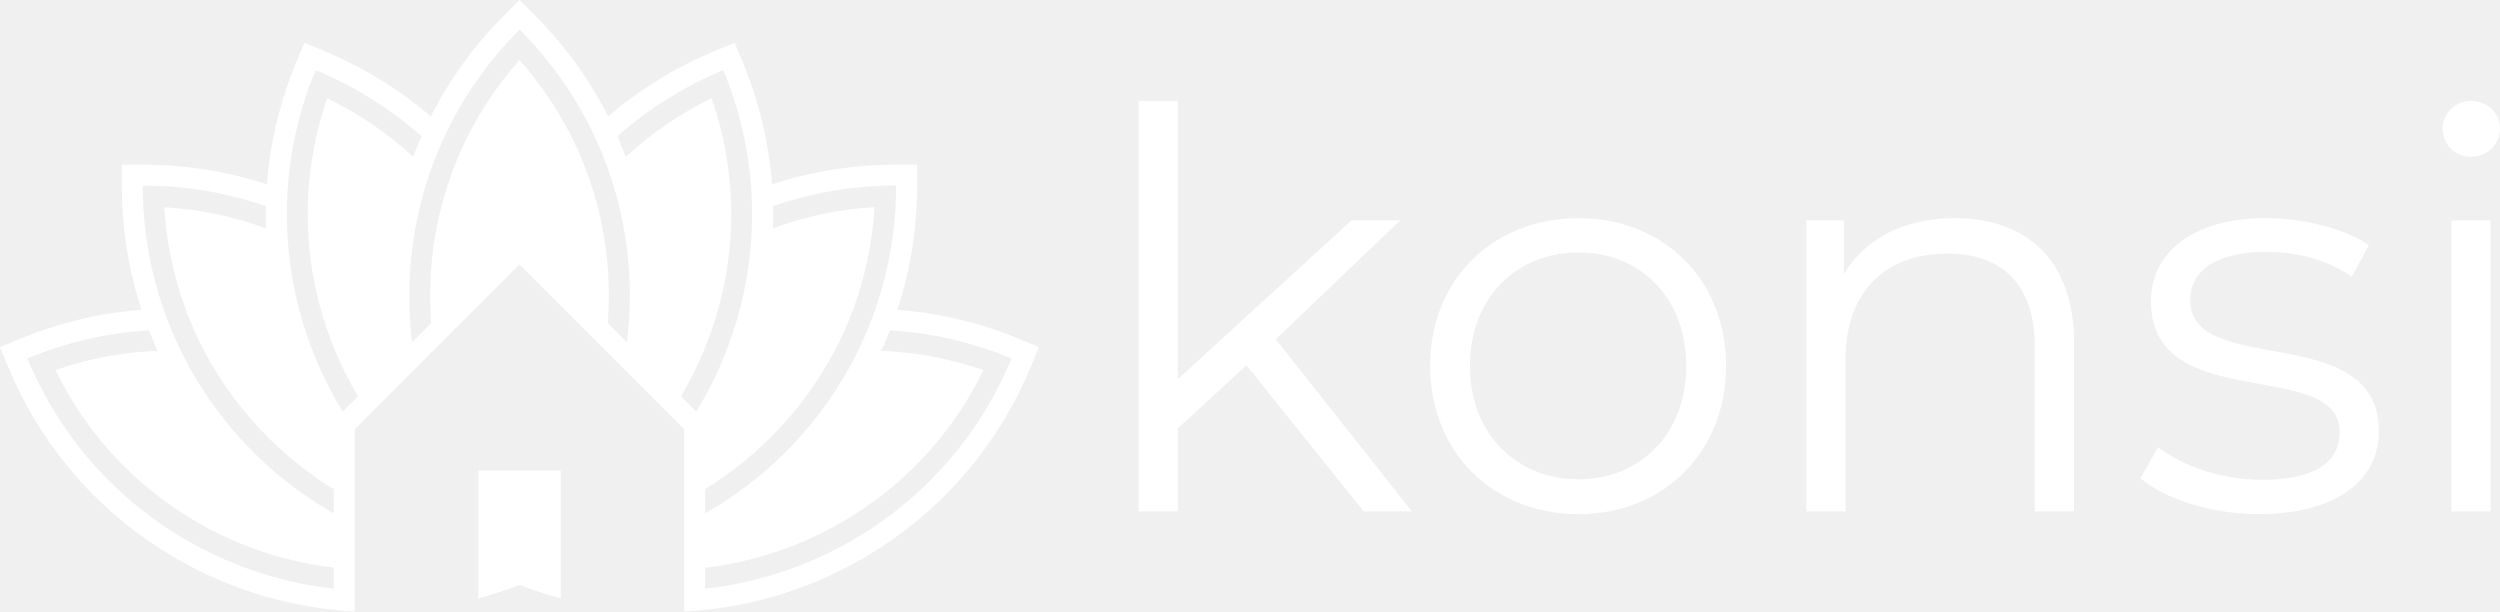
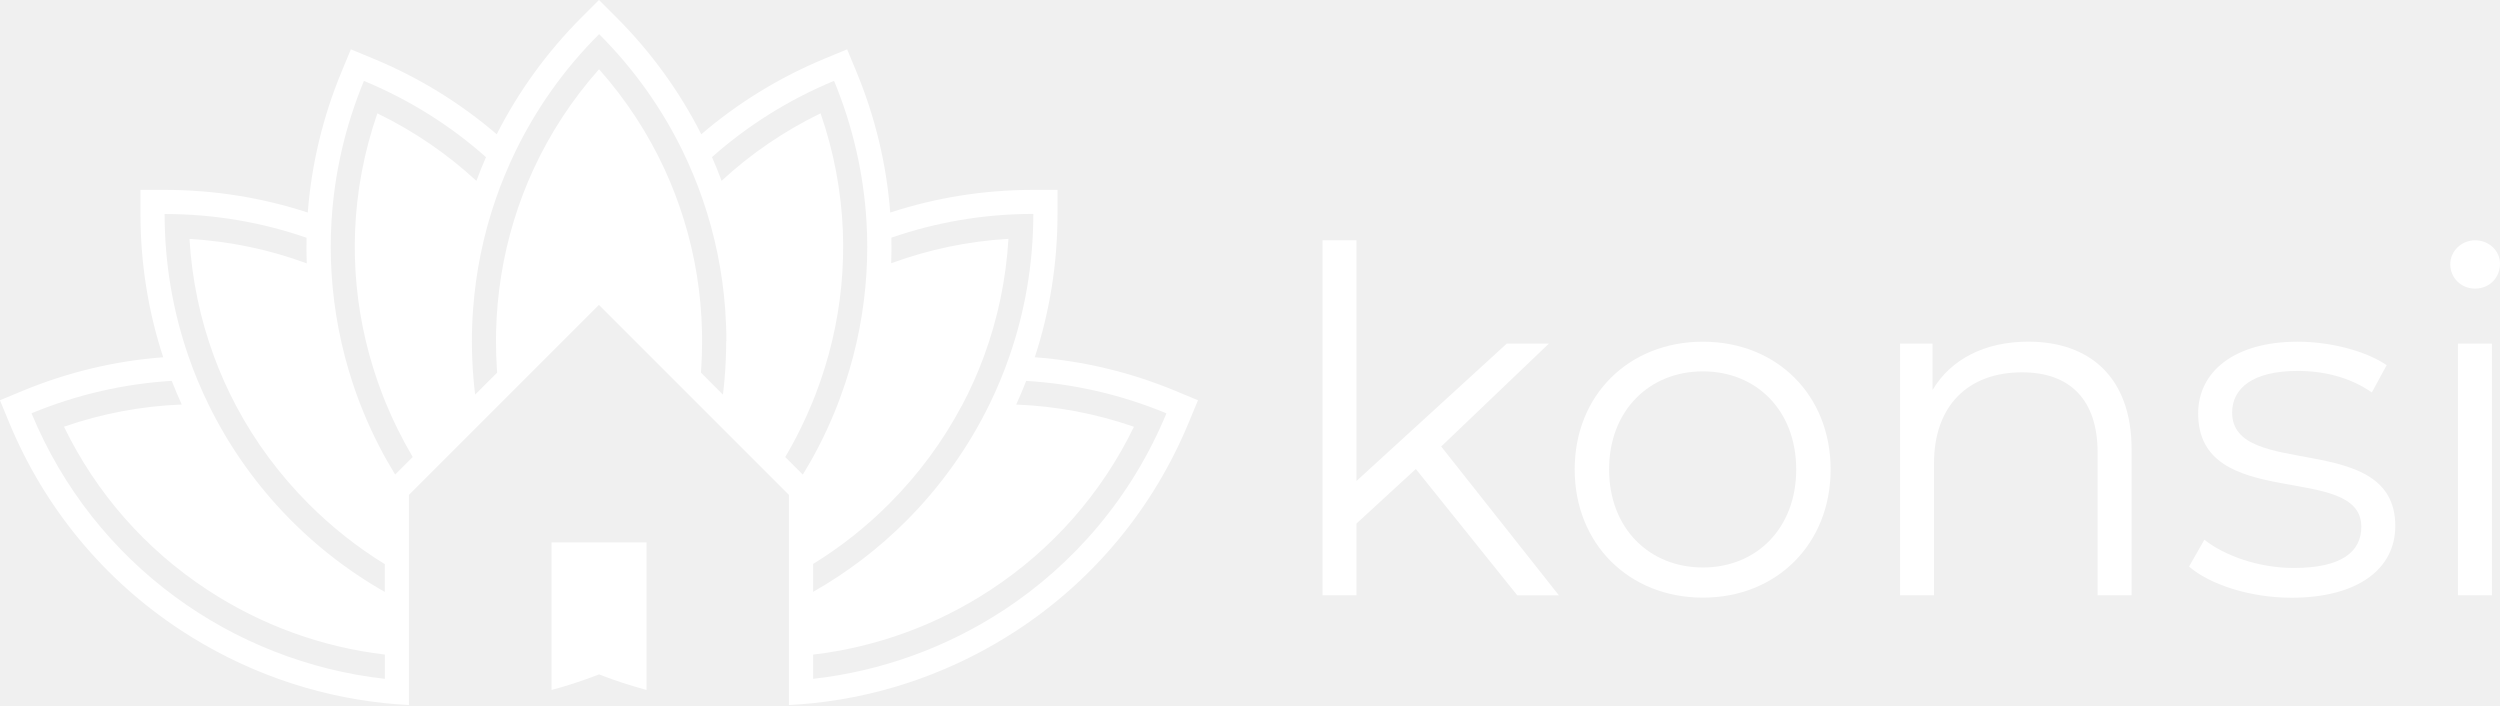
- <svg xmlns="http://www.w3.org/2000/svg" id="Layer_2" data-name="Layer 2" viewBox="0 0 594.69 145.45">
+ <svg xmlns="http://www.w3.org/2000/svg" id="Layer_2" data-name="Layer 2" viewBox="0 0 515.74 145.45">
  <g id="konsi-logo">
    <g>
-       <path d="M242.55,80.66c-9.36-3.88-19.12-6.21-29.08-6.96,3.09-9.41,4.69-19.36,4.69-29.55v-4.98h-4.98c-10.19,0-20.13,1.6-29.53,4.68-.75-9.87-3.08-19.66-6.98-29.07l-1.91-4.6-4.6,1.9c-9.41,3.9-17.98,9.18-25.49,15.62-4.47-8.83-10.37-16.99-17.58-24.19l-3.52-3.52-3.52,3.52c-7.2,7.2-13.1,15.36-17.58,24.19-7.51-6.45-16.08-11.73-25.49-15.62l-4.6-1.9-1.91,4.6c-3.9,9.41-6.22,19.21-6.98,29.07-9.41-3.08-19.35-4.68-29.53-4.68h-4.98v4.98c0,10.19,1.6,20.14,4.69,29.55-9.96,.75-19.72,3.08-29.08,6.96l-4.6,1.91,1.9,4.6c7.3,17.63,19.56,32.45,35.45,42.87,12.72,8.33,27.09,13.45,42.04,15.02,1.65,.17,3.31,.3,4.98,.39v-43.35l11.18-11.18,3.42-3.42,3.48-3.48,.81-.81,2.74-2.74,3.57-3.57,6.91-6.91,2.61-2.61,3.8-3.8,.68-.68,.68,.68,3.8,3.8,2.61,2.61,6.91,6.91,3.57,3.57,2.74,2.74,.81,.81,3.48,3.48,3.42,3.42,11.18,11.18v43.35c1.66-.09,3.33-.22,4.98-.39,14.95-1.57,29.32-6.69,42.04-15.02,15.9-10.42,28.15-25.24,35.45-42.87l1.91-4.6-4.6-1.91Zm-44.16,3.11c.91-1.7,1.75-3.43,2.53-5.19,.75-1.67,1.43-3.37,2.07-5.09,2.84-7.7,4.55-15.85,5.05-24.22-8.36,.49-16.49,2.21-24.19,5.04,.06-1.76,.08-3.52,.04-5.28,9.18-3.17,19.03-4.9,29.28-4.9,0,10.26-1.73,20.12-4.91,29.31-.58,1.68-1.2,3.33-1.88,4.96-.7,1.7-1.45,3.37-2.26,5.01-4.38,8.97-10.22,17.1-17.2,24.08-5.69,5.69-12.14,10.61-19.18,14.61v-5.76c5.62-3.45,10.88-7.59,15.66-12.38,6.05-6.05,11.08-12.86,14.98-20.21Zm-119,56.27c-31.38-3.51-59.95-23.54-72.89-54.78,9.47-3.92,19.24-6.1,28.93-6.69,.64,1.65,1.33,3.27,2.06,4.88-8.28,.32-16.42,1.85-24.29,4.58,6.66,13.72,16.82,25.29,29.61,33.67,11.09,7.27,23.58,11.8,36.58,13.33v5Zm0-17.92c-15.69-8.91-28.43-22.42-36.38-38.69h0c-.8-1.64-1.56-3.31-2.26-5.01-.68-1.63-1.31-3.28-1.88-4.96-3.18-9.18-4.91-19.04-4.91-29.31,10.25,0,20.11,1.72,29.28,4.9-.04,1.76-.02,3.52,.04,5.28-7.7-2.84-15.83-4.55-24.19-5.04,.5,8.37,2.21,16.51,5.05,24.22,.63,1.72,1.32,3.42,2.07,5.09,.78,1.76,1.63,3.49,2.53,5.19,3.9,7.35,8.93,14.16,14.98,20.21,4.78,4.78,10.04,8.92,15.66,12.38v5.76Zm-1.54-98.74c-2.74,7.91-4.28,16.09-4.6,24.28-.07,1.84-.08,3.68-.03,5.52,.05,1.91,.16,3.83,.35,5.74,.73,7.64,2.52,15.22,5.36,22.56h0c.24,.63,.49,1.25,.75,1.87,.72,1.74,1.49,3.45,2.32,5.12,.98,1.98,2.03,3.92,3.14,5.81l-3.62,3.62c-1.15-1.87-2.23-3.78-3.23-5.72-1.17-2.26-2.24-4.56-3.21-6.91-.85-2.05-1.63-4.14-2.32-6.25-2.4-7.28-3.88-14.88-4.36-22.61-.11-1.81-.17-3.64-.17-5.46s.05-3.55,.16-5.33c.58-9.69,2.76-19.45,6.69-28.93,9.47,3.92,17.92,9.28,25.18,15.73-.71,1.61-1.37,3.25-1.98,4.89-6.03-5.57-12.89-10.26-20.42-13.92Zm71.96,47.01c0,2.54-.11,5.09-.32,7.62-.1,1.14-.21,2.27-.35,3.4l-4.54-4.54c.02-.29,.04-.58,.06-.86,.12-1.86,.18-3.74,.18-5.62,0-.67,0-1.33-.02-2h0c-.18-7.87-1.43-15.57-3.69-22.91h0c-.56-1.84-1.19-3.65-1.87-5.44-.66-1.72-1.37-3.42-2.14-5.09-3.44-7.45-7.98-14.41-13.54-20.67-5.56,6.26-10.1,13.22-13.54,20.67-.77,1.67-1.49,3.37-2.14,5.09-.69,1.79-1.31,3.6-1.87,5.44-2.25,7.35-3.5,15.04-3.69,22.91-.02,.67-.02,1.33-.02,2,0,1.88,.06,3.76,.18,5.62,.02,.29,.04,.58,.06,.86l-4.54,4.54c-.14-1.13-.26-2.26-.35-3.4-.21-2.54-.32-5.08-.32-7.62h0c0-2.22,.08-4.43,.25-6.65,.56-7.65,2.11-15.24,4.63-22.57,.59-1.72,1.24-3.43,1.94-5.11,.68-1.64,1.41-3.26,2.18-4.86,4.25-8.73,9.99-16.92,17.25-24.16,7.25,7.25,13,15.43,17.25,24.16,.78,1.6,1.51,3.22,2.18,4.86,.7,1.69,1.35,3.39,1.94,5.11,2.52,7.33,4.07,14.92,4.63,22.57,.16,2.21,.25,4.43,.25,6.64h0Zm15.8,27.51l-3.62-3.62c1.12-1.89,2.17-3.82,3.14-5.81,.83-1.67,1.6-3.38,2.32-5.12,.26-.62,.51-1.24,.75-1.87h0c2.84-7.34,4.63-14.92,5.36-22.56,.18-1.91,.3-3.82,.35-5.74,.05-1.84,.04-3.68-.03-5.52-.32-8.19-1.86-16.37-4.6-24.28-7.54,3.66-14.4,8.35-20.42,13.92-.61-1.65-1.27-3.28-1.98-4.89,7.26-6.44,15.71-11.8,25.18-15.73,3.92,9.47,6.1,19.24,6.69,28.93,.11,1.78,.16,3.56,.16,5.33h0c0,1.83-.06,3.65-.17,5.47-.48,7.73-1.95,15.33-4.36,22.61-.7,2.11-1.47,4.2-2.32,6.25-.97,2.35-2.04,4.65-3.21,6.91-1,1.95-2.08,3.85-3.23,5.72Zm41.44,27.97c-11.77,7.72-25.26,12.6-39.31,14.17v-5c13-1.53,25.49-6.06,36.58-13.33,12.79-8.38,22.95-19.95,29.61-33.67-7.87-2.73-16.01-4.26-24.29-4.58,.73-1.61,1.42-3.24,2.06-4.88,9.69,.58,19.45,2.76,28.93,6.69-7.15,17.25-19.06,31.09-33.58,40.61Z" fill="#fff" />
-       <path d="M133.38,111.9v30.44c-1.67-.45-3.33-.95-4.98-1.49-.7-.23-1.39-.46-2.08-.71-.51-.18-1.02-.37-1.53-.56-.4-.15-.79-.3-1.18-.45h0s-.02,0-.03-.02c0,0-.02,0-.03,.02-.39,.15-.79,.3-1.18,.45-.51,.19-1.02,.38-1.53,.56-.69,.25-1.38,.48-2.08,.71-1.65,.55-3.31,1.04-4.98,1.49v-30.44h19.6Z" fill="#fff" />
      <g>
-         <path d="M296.5,86.9l-16.32,15v19.74h-9.34V24h9.34V90.19l41.32-37.77h11.58l-29.61,28.29,32.37,40.92h-11.45l-27.9-34.74Z" fill="#fff" />
-         <path d="M340.19,87.03c0-20.53,15-35.13,35.27-35.13s35.13,14.61,35.13,35.13-14.87,35.27-35.13,35.27-35.27-14.74-35.27-35.27Zm60.93,0c0-16.19-10.92-26.98-25.66-26.98s-25.79,10.79-25.79,26.98,11.05,26.98,25.79,26.98,25.66-10.79,25.66-26.98Z" fill="#fff" />
-         <path d="M493.36,81.5v40.14h-9.34v-39.21c0-14.61-7.63-22.11-20.79-22.11-14.87,0-24.21,9.21-24.21,25v36.32h-9.34V52.42h8.95v12.76c5-8.42,14.34-13.29,26.32-13.29,16.84,0,28.42,9.74,28.42,29.61Z" fill="#fff" />
-         <path d="M509.16,113.74l4.21-7.37c5.53,4.34,14.87,7.76,24.61,7.76,13.16,0,18.55-4.47,18.55-11.32,0-18.03-44.87-3.82-44.87-31.19,0-11.32,9.74-19.74,27.37-19.74,8.95,0,18.69,2.5,24.48,6.45l-4.08,7.5c-6.05-4.21-13.29-5.92-20.4-5.92-12.5,0-18.03,4.87-18.03,11.45,0,18.69,44.87,4.61,44.87,31.19,0,11.98-10.53,19.74-28.56,19.74-11.45,0-22.5-3.68-28.16-8.55Z" fill="#fff" />
-         <path d="M581.01,30.58c0-3.55,3.03-6.58,6.84-6.58s6.84,2.89,6.84,6.45c0,3.82-2.89,6.84-6.84,6.84s-6.84-3.03-6.84-6.71Zm2.11,21.84h9.34V121.64h-9.34V52.42Z" fill="#fff" />
+         <path d="M242.55,80.66c-9.36-3.88-19.12-6.21-29.08-6.96,3.09-9.41,4.69-19.36,4.69-29.55v-4.98h-4.98c-10.19,0-20.13,1.6-29.53,4.68-.75-9.87-3.08-19.66-6.98-29.07l-1.91-4.6-4.6,1.9c-9.41,3.9-17.98,9.18-25.49,15.62-4.47-8.83-10.37-16.99-17.58-24.19l-3.52-3.52-3.52,3.52c-7.2,7.2-13.1,15.36-17.58,24.19-7.51-6.45-16.08-11.73-25.49-15.62l-4.6-1.9-1.91,4.6c-3.9,9.41-6.22,19.21-6.98,29.07-9.41-3.08-19.35-4.68-29.53-4.68h-4.98v4.98c0,10.19,1.6,20.14,4.69,29.55-9.96,.75-19.72,3.08-29.08,6.96l-4.6,1.91,1.9,4.6c7.3,17.63,19.56,32.45,35.45,42.87,12.72,8.33,27.09,13.45,42.04,15.02,1.65,.17,3.31,.3,4.98,.39v-43.35l11.18-11.18,3.42-3.42,3.48-3.48,.81-.81,2.74-2.74,3.57-3.57,6.91-6.91,2.61-2.61,3.8-3.8,.68-.68,.68,.68,3.8,3.8,2.61,2.61,6.91,6.91,3.57,3.57,2.74,2.74,.81,.81,3.48,3.48,3.42,3.42,11.18,11.18v43.35c1.66-.09,3.33-.22,4.98-.39,14.95-1.57,29.32-6.69,42.04-15.02,15.9-10.42,28.15-25.24,35.45-42.87l1.91-4.6-4.6-1.91Zm-44.16,3.11c.91-1.7,1.75-3.43,2.53-5.19,.75-1.67,1.43-3.37,2.07-5.09,2.84-7.7,4.55-15.85,5.05-24.22-8.36,.49-16.49,2.21-24.19,5.04,.06-1.76,.08-3.52,.04-5.28,9.18-3.17,19.03-4.9,29.28-4.9,0,10.26-1.73,20.12-4.91,29.31-.58,1.68-1.2,3.33-1.88,4.96-.7,1.7-1.45,3.37-2.26,5.01-4.38,8.97-10.22,17.1-17.2,24.08-5.69,5.69-12.14,10.61-19.18,14.61v-5.76c5.62-3.45,10.88-7.59,15.66-12.38,6.05-6.05,11.08-12.86,14.98-20.21Zm-119,56.27c-31.38-3.51-59.95-23.54-72.89-54.78,9.47-3.92,19.24-6.1,28.93-6.69,.64,1.65,1.33,3.27,2.06,4.88-8.28,.32-16.42,1.85-24.29,4.58,6.66,13.72,16.82,25.29,29.61,33.67,11.09,7.27,23.58,11.8,36.58,13.33v5Zm0-17.92c-15.69-8.91-28.43-22.42-36.38-38.69h0c-.8-1.64-1.56-3.31-2.26-5.01-.68-1.63-1.31-3.28-1.88-4.96-3.18-9.18-4.91-19.04-4.91-29.31,10.25,0,20.11,1.72,29.28,4.9-.04,1.76-.02,3.52,.04,5.28-7.7-2.84-15.83-4.55-24.19-5.04,.5,8.37,2.21,16.51,5.05,24.22,.63,1.72,1.32,3.42,2.07,5.09,.78,1.76,1.63,3.49,2.53,5.19,3.9,7.35,8.93,14.16,14.98,20.21,4.78,4.78,10.04,8.92,15.66,12.38v5.76Zm-1.54-98.74c-2.74,7.91-4.28,16.09-4.6,24.28-.07,1.84-.08,3.68-.03,5.52,.05,1.91,.16,3.83,.35,5.74,.73,7.64,2.52,15.22,5.36,22.56h0c.24,.63,.49,1.25,.75,1.87,.72,1.74,1.49,3.45,2.32,5.12,.98,1.98,2.03,3.92,3.14,5.81l-3.62,3.62c-1.15-1.87-2.23-3.78-3.23-5.72-1.17-2.26-2.24-4.56-3.21-6.91-.85-2.05-1.63-4.14-2.32-6.25-2.4-7.28-3.88-14.88-4.36-22.61-.11-1.81-.17-3.64-.17-5.46s.05-3.55,.16-5.33c.58-9.69,2.76-19.45,6.69-28.93,9.47,3.92,17.92,9.28,25.18,15.73-.71,1.61-1.37,3.25-1.98,4.89-6.03-5.57-12.89-10.26-20.42-13.92Zm71.96,47.01c0,2.54-.11,5.09-.32,7.62-.1,1.14-.21,2.27-.35,3.4l-4.54-4.54c.02-.29,.04-.58,.06-.86,.12-1.86,.18-3.74,.18-5.62,0-.67,0-1.33-.02-2h0c-.18-7.87-1.43-15.57-3.69-22.91h0c-.56-1.84-1.19-3.65-1.87-5.44-.66-1.72-1.37-3.42-2.14-5.09-3.44-7.45-7.98-14.41-13.54-20.67-5.56,6.26-10.1,13.22-13.54,20.67-.77,1.67-1.49,3.37-2.14,5.09-.69,1.79-1.31,3.6-1.87,5.44-2.25,7.35-3.5,15.04-3.69,22.91-.02,.67-.02,1.33-.02,2,0,1.88,.06,3.76,.18,5.62,.02,.29,.04,.58,.06,.86l-4.54,4.54c-.14-1.13-.26-2.26-.35-3.4-.21-2.54-.32-5.08-.32-7.62h0c0-2.22,.08-4.43,.25-6.65,.56-7.65,2.11-15.24,4.63-22.57,.59-1.72,1.24-3.43,1.94-5.11,.68-1.64,1.41-3.26,2.18-4.86,4.25-8.73,9.99-16.92,17.25-24.16,7.25,7.25,13,15.43,17.25,24.16,.78,1.6,1.51,3.22,2.18,4.86,.7,1.69,1.35,3.39,1.94,5.11,2.52,7.33,4.07,14.92,4.63,22.57,.16,2.21,.25,4.43,.25,6.64h0Zm15.8,27.51l-3.62-3.62c1.12-1.89,2.17-3.82,3.14-5.81,.83-1.67,1.6-3.38,2.32-5.12,.26-.62,.51-1.24,.75-1.87h0c2.84-7.34,4.63-14.92,5.36-22.56,.18-1.91,.3-3.82,.35-5.74,.05-1.84,.04-3.68-.03-5.52-.32-8.19-1.86-16.37-4.6-24.28-7.54,3.66-14.4,8.35-20.42,13.92-.61-1.65-1.27-3.28-1.98-4.89,7.26-6.44,15.71-11.8,25.18-15.73,3.92,9.47,6.1,19.24,6.69,28.93,.11,1.78,.16,3.56,.16,5.33h0c0,1.83-.06,3.65-.17,5.47-.48,7.73-1.95,15.33-4.36,22.61-.7,2.11-1.47,4.2-2.32,6.25-.97,2.35-2.04,4.65-3.21,6.91-1,1.95-2.08,3.85-3.23,5.72Zm41.44,27.97c-11.77,7.72-25.26,12.6-39.31,14.17v-5c13-1.53,25.49-6.06,36.58-13.33,12.79-8.38,22.95-19.95,29.61-33.67-7.87-2.73-16.01-4.26-24.29-4.58,.73-1.61,1.42-3.24,2.06-4.88,9.69,.58,19.45,2.76,28.93,6.69-7.15,17.25-19.06,31.09-33.58,40.61Z" fill="#fff" />
+         <path d="M133.38,111.9v30.44c-1.67-.45-3.33-.95-4.98-1.49-.7-.23-1.39-.46-2.08-.71-.51-.18-1.02-.37-1.53-.56-.4-.15-.79-.3-1.18-.45h0s-.02,0-.03-.02c0,0-.02,0-.03,.02-.39,.15-.79,.3-1.18,.45-.51,.19-1.02,.38-1.53,.56-.69,.25-1.38,.48-2.08,.71-1.65,.55-3.31,1.04-4.98,1.49v-30.44h19.6Z" fill="#fff" />
+       </g>
+       <g>
+         <path d="M292.08,96.75l-12.24,11.25v14.8h-7.01V49.57h7.01v49.65l30.99-28.33h8.69l-22.21,21.22,24.28,30.7h-8.59l-20.92-26.06Z" fill="#fff" />
+         <path d="M324.85,96.84c0-15.4,11.25-26.35,26.45-26.35s26.35,10.96,26.35,26.35-11.15,26.45-26.35,26.45-26.45-11.05-26.45-26.45Zm45.7,0c0-12.14-8.19-20.23-19.25-20.23s-19.35,8.09-19.35,20.23,8.29,20.23,19.35,20.23,19.25-8.09,19.25-20.23Z" fill="#fff" />
+         <path d="M439.74,92.7v30.1h-7.01v-29.41c0-10.96-5.72-16.58-15.59-16.58-11.15,0-18.16,6.91-18.16,18.75v27.24h-7.01v-51.92h6.71v9.57c3.75-6.32,10.76-9.97,19.74-9.97,12.63,0,21.32,7.3,21.32,22.21Z" fill="#fff" />
+         <path d="M451.59,116.88l3.16-5.53c4.14,3.26,11.15,5.82,18.46,5.82,9.87,0,13.92-3.36,13.92-8.49,0-13.52-33.66-2.86-33.66-23.39,0-8.49,7.3-14.8,20.53-14.8,6.71,0,14.01,1.88,18.36,4.84l-3.06,5.63c-4.54-3.16-9.97-4.44-15.3-4.44-9.38,0-13.52,3.65-13.52,8.59,0,14.02,33.66,3.45,33.66,23.39,0,8.98-7.9,14.81-21.42,14.81-8.59,0-16.88-2.76-21.12-6.42Z" fill="#fff" />
+         <path d="M505.48,54.5c0-2.66,2.27-4.93,5.13-4.93s5.13,2.17,5.13,4.84c0,2.86-2.17,5.13-5.13,5.13s-5.13-2.27-5.13-5.03Zm1.58,16.38h7.01v51.92h-7.01v-51.92Z" fill="#fff" />
      </g>
    </g>
  </g>
</svg>
